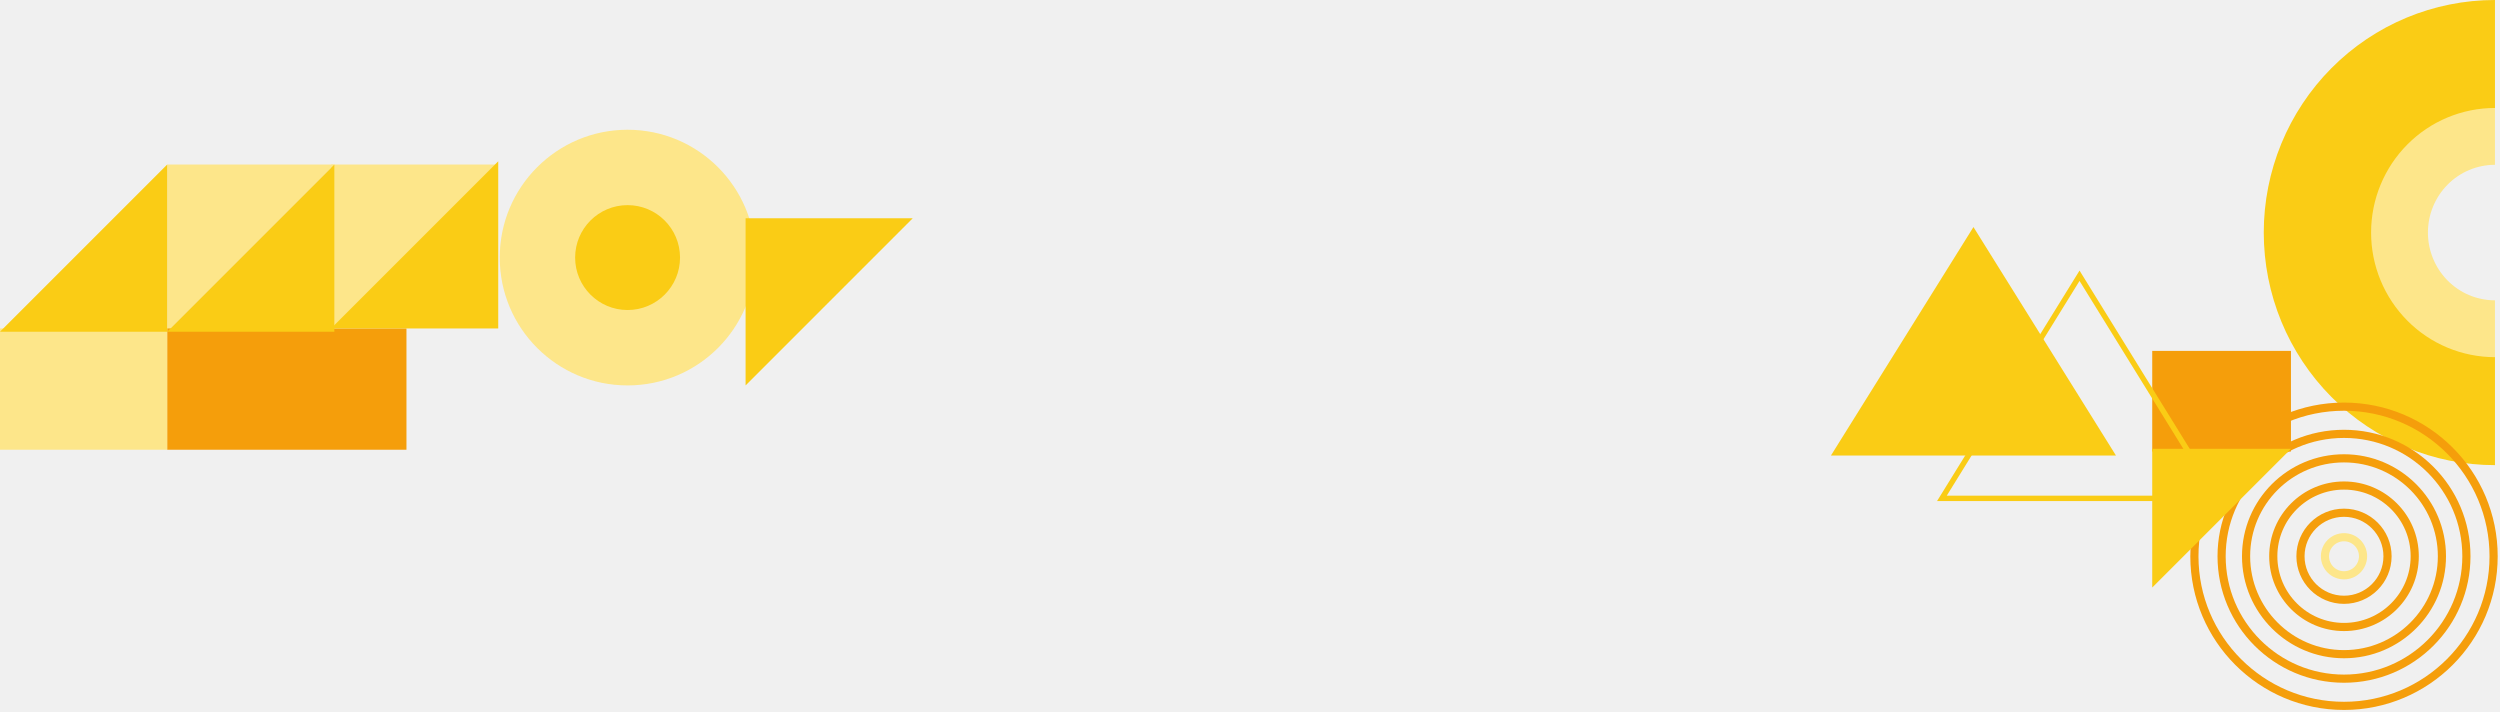
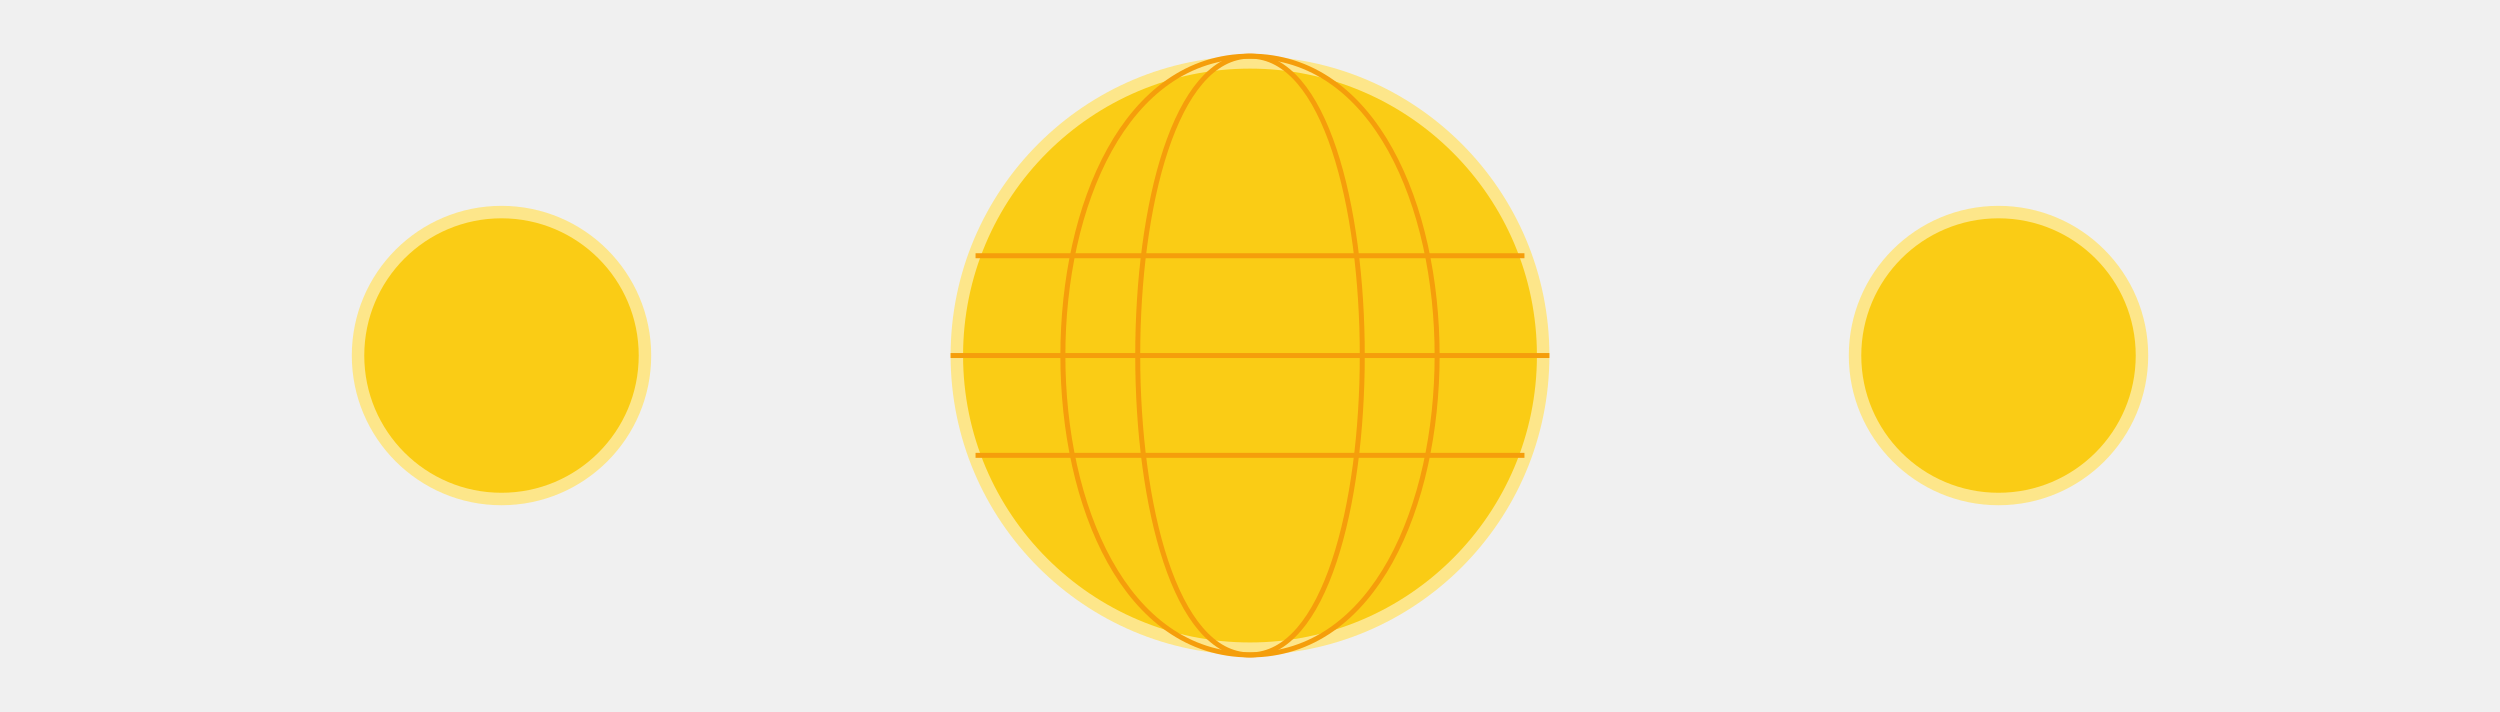
<svg xmlns="http://www.w3.org/2000/svg" fill="none" viewBox="0 0 1002 285">
  <g clip-path="url(#a)">
-     <path fill="#FDE68A" d="M132.693 132.957V65.953h67.003l-67.003 67.004Z" />
-     <path fill="#FDE68A" d="M67.003 132.957V65.953h67.004l-67.004 67.004Z" />
-     <path fill="#F59E0B" d="M162.91 131.643H67.003v48.61h95.907v-48.61Z" />
-     <path fill="#FDE68A" d="M67.004 131.643H0v48.61h67.004v-48.61Z" />
-     <path fill="#FACC15" d="M134.007 65.953v67.004H67.003l67.004-67.004Z" />
-     <path fill="#FACC15" d="M67.004 65.953v67.004H0l67.004-67.004Zm132.692-1.313v67.004h-67.003l67.003-67.003Z" />
-     <path fill="#FDE68A" d="M251.535 52c-28.298 0-51.238 22.94-51.238 51.239 0 28.298 22.94 51.238 51.238 51.238s51.238-22.94 51.238-51.238-22.94-51.238-51.238-51.238Z" />
-     <path fill="#FACC15" d="M251.535 82.216c-11.609 0-21.021 9.412-21.021 21.021 0 11.61 9.412 21.021 21.021 21.021s21.021-9.411 21.021-21.021c0-11.61-9.412-21.02-21.021-21.02Zm47.296 72.26V87.473h67.003l-67.003 67.003Z" />
-     <path fill="#FDE68A" d="M999.983 42.52c-13.301 0-26.057 5.34-35.462 14.848-9.405 9.507-14.688 22.401-14.688 35.847 0 13.445 5.283 26.339 14.688 35.847 9.405 9.507 22.161 14.848 35.462 14.848v-23.535a26.726 26.726 0 0 1-18.999-7.955c-5.039-5.094-7.87-12.002-7.87-19.205 0-7.204 2.831-14.112 7.87-19.206a26.724 26.724 0 0 1 18.999-7.955V42.52Z" />
-     <path fill="#FACC15" d="M999.982 0c-24.577 0-48.147 9.82-65.526 27.302-17.379 17.48-27.142 41.19-27.142 65.912 0 24.721 9.763 48.431 27.142 65.912 17.379 17.48 40.949 27.301 65.526 27.301v-43.274a49.5 49.5 0 0 1-35.106-14.627c-9.31-9.365-14.541-22.068-14.541-35.312 0-13.245 5.231-25.948 14.541-35.313a49.502 49.502 0 0 1 35.106-14.627V0Z" />
-     <path stroke="#F59E0B" stroke-width="3.271" d="M939.475 162.988c-33.116 0-59.962 26.846-59.962 59.962s26.846 59.962 59.962 59.962 59.962-26.846 59.962-59.962-26.846-59.962-59.962-59.962Z" />
-     <path stroke="#F59E0B" stroke-width="3.271" d="M939.476 173.89c-27.095 0-49.06 21.965-49.06 49.06 0 27.095 21.965 49.06 49.06 49.06 27.095 0 49.06-21.965 49.06-49.06 0-27.095-21.965-49.06-49.06-49.06Z" />
-     <path stroke="#F59E0B" stroke-width="3.271" d="M939.475 183.702c-21.676 0-39.248 17.572-39.248 39.247 0 21.676 17.572 39.248 39.248 39.248s39.248-17.572 39.248-39.248c0-21.675-17.572-39.247-39.248-39.247Z" />
-     <path stroke="#F59E0B" stroke-width="3.271" d="M939.476 194.604c-15.655 0-28.346 12.69-28.346 28.345s12.691 28.346 28.346 28.346 28.346-12.691 28.346-28.346-12.691-28.345-28.346-28.345Z" />
-     <path stroke="#F59E0B" stroke-width="3.271" d="M939.475 205.506c-9.634 0-17.444 7.809-17.444 17.443s7.81 17.444 17.444 17.444 17.443-7.81 17.443-17.444-7.809-17.443-17.443-17.443Z" />
-     <path stroke="#FDE68A" stroke-width="3.271" d="M939.476 215.317a7.632 7.632 0 1 0 0 15.264 7.632 7.632 0 0 0 0-15.264Z" />
-     <path fill="#F59E0B" d="M862.615 180.977h55.601v-40.338h-55.601v40.338Z" />
-     <path fill="#FACC15" d="M862.615 235.488v-55.601h55.601l-55.601 55.601Z" />
-     <path stroke="#FACC15" stroke-width="2.18" d="m778.311 199.75 55.165-89.232 55.166 89.232H778.311Z" />
-     <path fill="#FACC15" d="m790.958 91 57.122 91.578H733.837L790.958 91Z" />
+     <circle cx="501" cy="142.5" r="120" fill="#FDE68A" />
+     <circle cx="501" cy="142.5" r="115" fill="#FACC15" />
+     <path d="M381 142.5h240" stroke="#F59E0B" stroke-width="2" />
+     <path d="M391 102.5h220" stroke="#F59E0B" stroke-width="2" />
+     <path d="M391 182.5h220" stroke="#F59E0B" stroke-width="2" />
+     <path d="M501 22.5 C 441 22.5 441 262.5 501 262.5" stroke="#F59E0B" stroke-width="2" fill="none" />
+     <path d="M501 22.5 C 561 22.5 561 262.5 501 262.5" stroke="#F59E0B" stroke-width="2" fill="none" />
+     <path d="M501 22.5 C 401 22.5 401 262.5 501 262.5" stroke="#F59E0B" stroke-width="2" fill="none" />
+     <path d="M501 22.5 C 601 22.5 601 262.5 501 262.5" stroke="#F59E0B" stroke-width="2" fill="none" />
+     <circle cx="201" cy="142.5" r="60" fill="#FDE68A" />
+     <circle cx="201" cy="142.5" r="55" fill="#FACC15" />
+     <circle cx="801" cy="142.5" r="60" fill="#FDE68A" />
+     <circle cx="801" cy="142.5" r="55" fill="#FACC15" />
  </g>
  <defs>
    <clipPath id="a">
      <path fill="#fff" d="M0 0h1002v285H0z" />
    </clipPath>
  </defs>
</svg>
